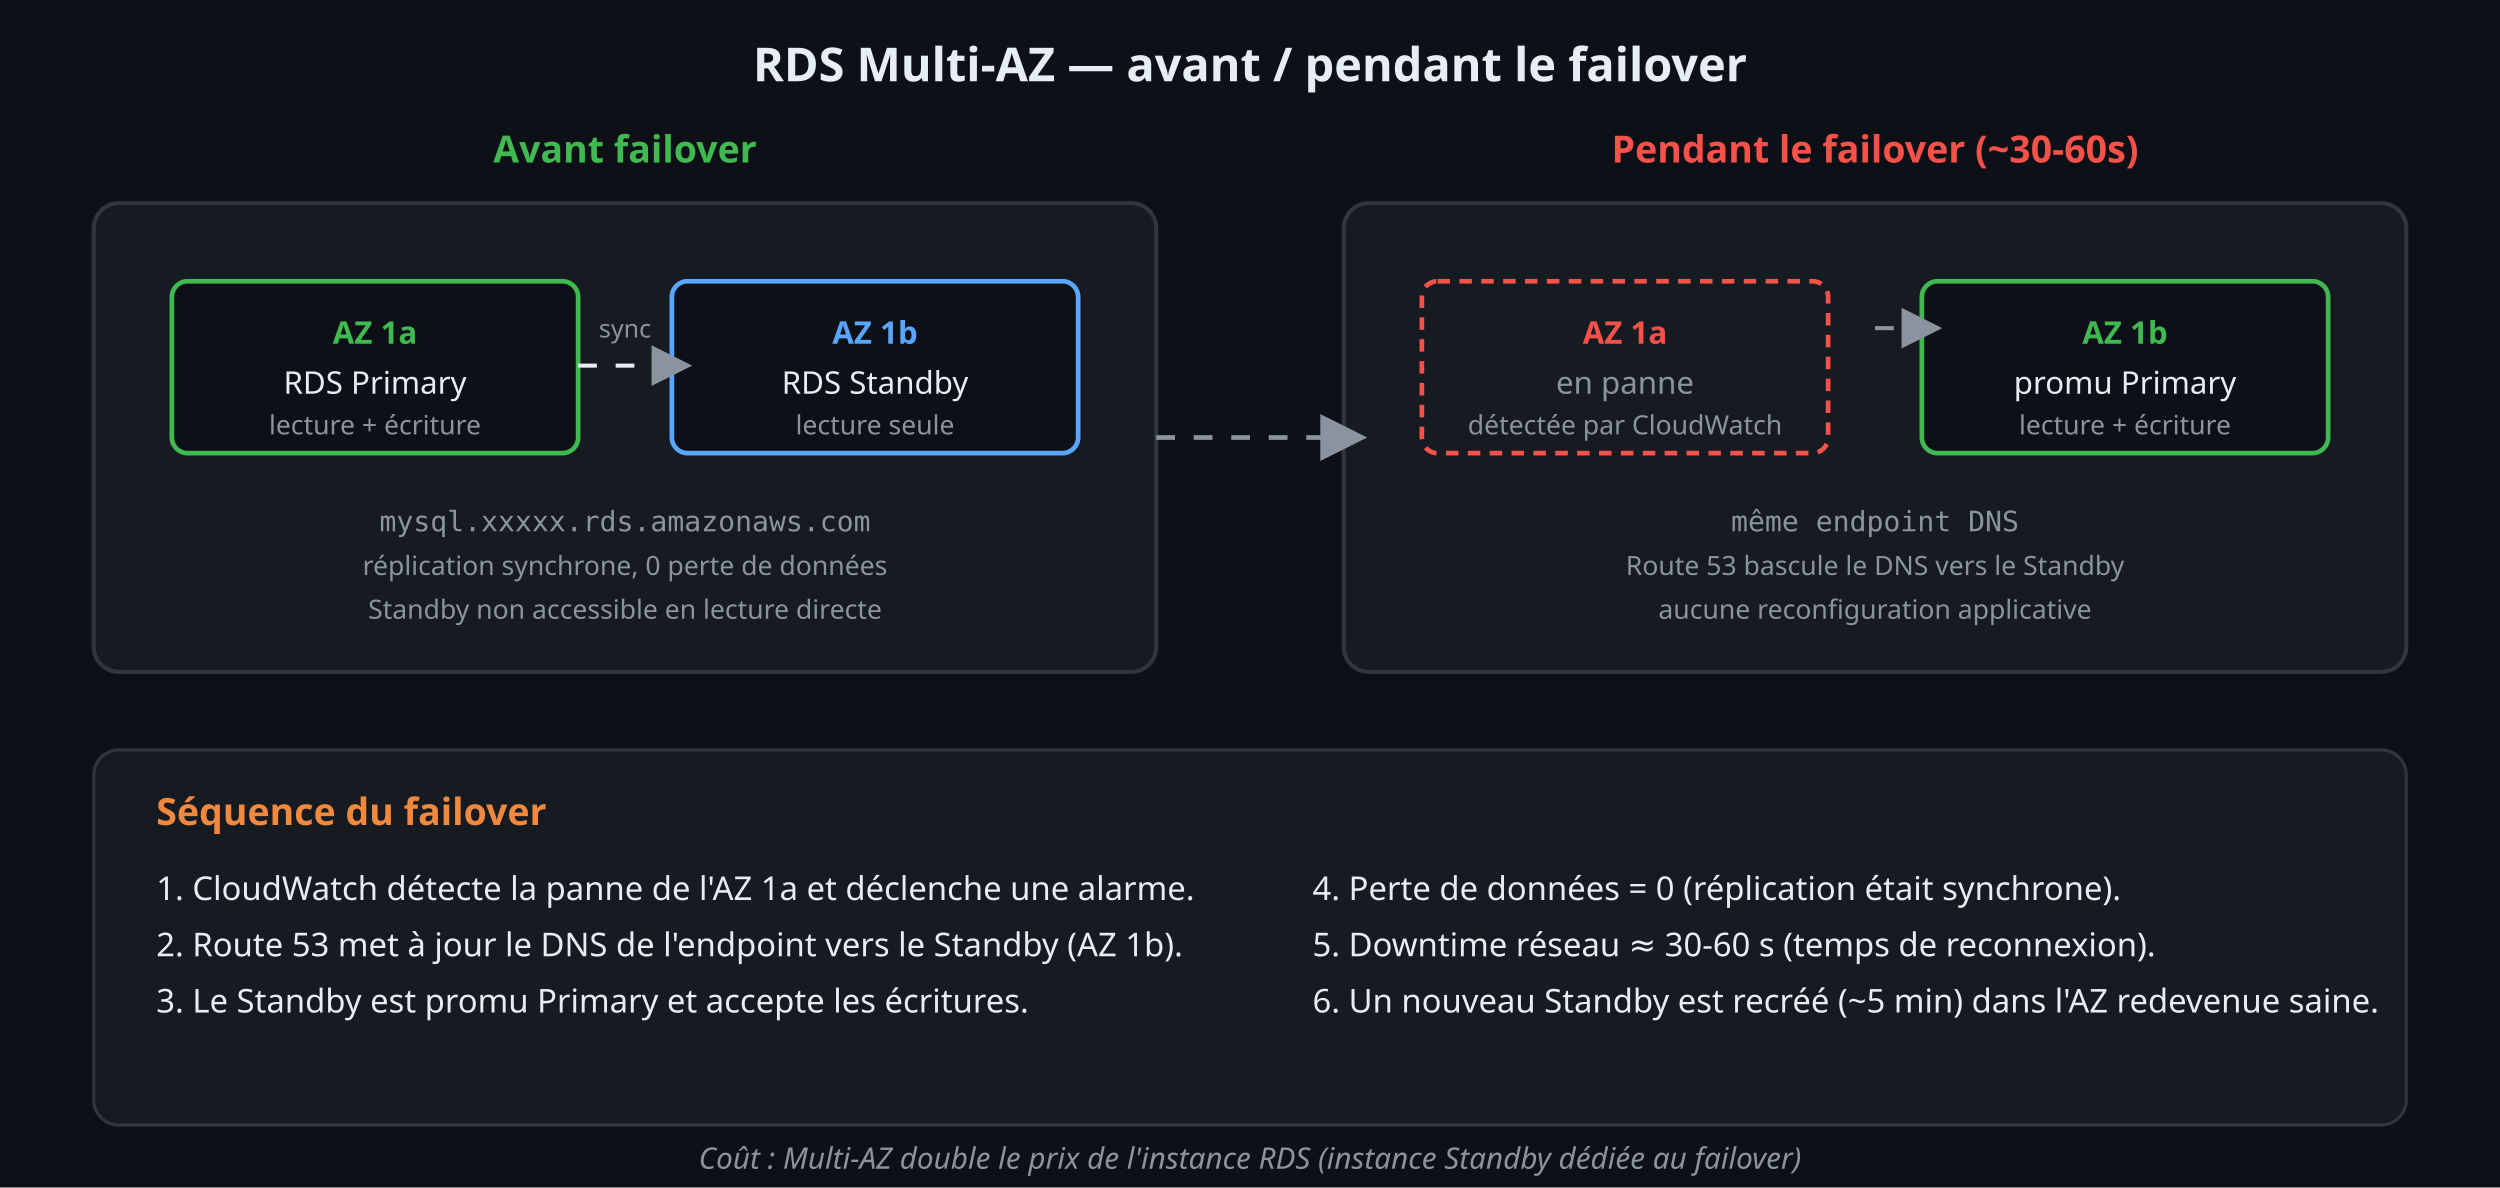
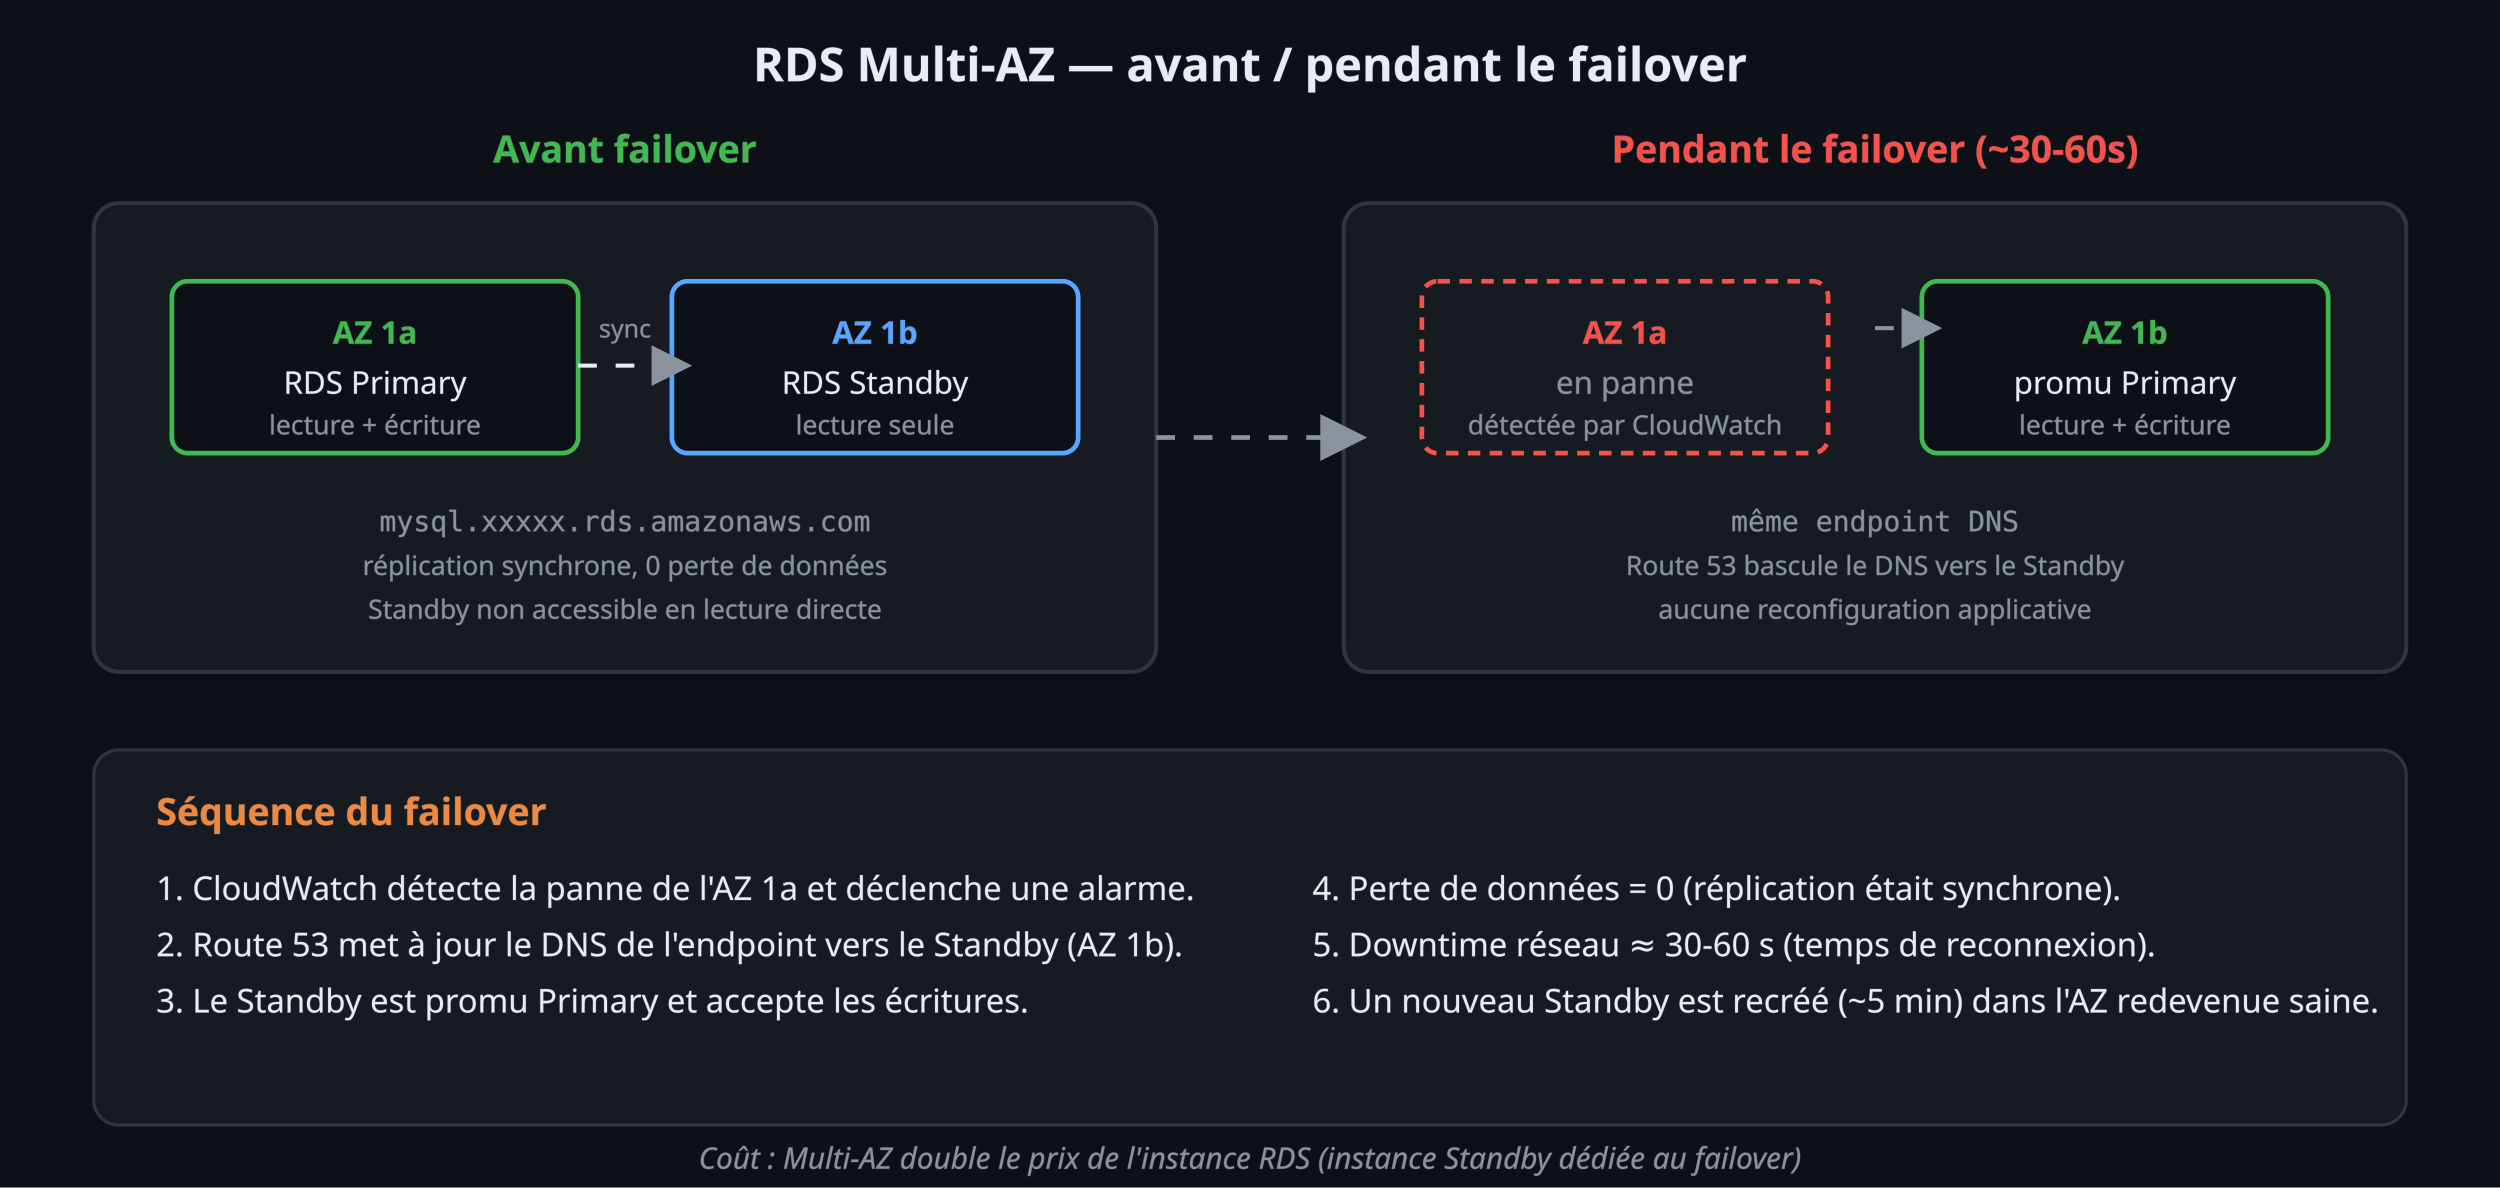
- <svg xmlns="http://www.w3.org/2000/svg" viewBox="0 0 800 380" font-family="system-ui, sans-serif">
+ <svg xmlns="http://www.w3.org/2000/svg" viewBox="0 0 800 380" font-family="system-ui, sans-serif" role="img" aria-labelledby="dawan-title dawan-desc">
+   <style id="dawan-adaptive-accessibility">
+   svg { color-scheme: light dark; isolation: isolate; text-rendering: geometricPrecision; }
+   text { font-synthesis: none; paint-order: stroke fill; stroke: rgba(248,250,252,.20); stroke-width: .28px; stroke-linejoin: round; }
+   path, line, polyline, polygon { vector-effect: non-scaling-stroke; }
+   g[id] { transition: filter .18s ease, opacity .18s ease, transform .18s ease; transform-origin: center; }
+   g[id]:hover, g[id]:focus { filter: brightness(1.13) saturate(1.10) drop-shadow(0 2px 3px rgba(14,165,233,.24)); outline: none; }
+   g[id]:hover path[marker-end], g[id]:focus path[marker-end] { stroke-dasharray: 8 5; animation: dawan-flow .8s linear infinite; }
+   .dawan-theme-backdrop { fill: #f8fafc; stroke: #94a3b8; stroke-width: 1.5; }
+   @keyframes dawan-flow { to { stroke-dashoffset: -13; } }
+   @media (prefers-color-scheme: dark) {
+     .dawan-theme-backdrop { stroke: #7dd3fc; }
+     text { stroke: rgba(2,6,23,.28); }
+   }
+   @media (prefers-reduced-motion: reduce) { g[id], g[id] path { transition: none !important; animation: none !important; } }
+   @media print { g[id] { filter: none !important; } }
+ </style>
  <rect width="800" height="380" fill="#0d1117" />
  <defs>
    <marker id="arrow-rds" markerWidth="10" markerHeight="10" refX="5" refY="5" orient="auto">
      <path d="M0,0 L10,5 L0,10 Z" fill="#8b949e" />
    </marker>
    <style>.flow{stroke-dasharray:6 6;animation:move 1.5s linear infinite}@keyframes move{to{stroke-dashoffset:-24}}@media(prefers-reduced-motion:reduce){.flow{animation:none}}</style>
  </defs>
  <text x="400" y="26" text-anchor="middle" fill="#e6edf3" font-size="15" font-weight="bold">RDS Multi-AZ — avant / pendant le failover</text>
  <text x="200" y="52" text-anchor="middle" fill="#3fb950" font-size="12" font-weight="bold">Avant failover</text>
  <rect x="30" y="65" width="340" height="150" rx="8" fill="#161b22" stroke="#30363d" stroke-width="1.3" />
  <rect x="55" y="90" width="130" height="55" rx="5" fill="#0d1117" stroke="#3fb950" stroke-width="1.5" />
  <text x="120" y="110" text-anchor="middle" fill="#3fb950" font-size="10" font-weight="bold">AZ 1a</text>
  <text x="120" y="126" text-anchor="middle" fill="#e6edf3" font-size="10">RDS Primary</text>
  <text x="120" y="139" text-anchor="middle" fill="#8b949e" font-size="8.5">lecture + écriture</text>
  <rect x="215" y="90" width="130" height="55" rx="5" fill="#0d1117" stroke="#58a6ff" stroke-width="1.5" />
  <text x="280" y="110" text-anchor="middle" fill="#58a6ff" font-size="10" font-weight="bold">AZ 1b</text>
  <text x="280" y="126" text-anchor="middle" fill="#e6edf3" font-size="10">RDS Standby</text>
  <text x="280" y="139" text-anchor="middle" fill="#8b949e" font-size="8.5">lecture seule</text>
  <line class="flow" x1="185" y1="117" x2="215" y2="117" stroke="#e6edf3" stroke-width="1.3" marker-end="url(#arrow-rds)" />
  <text x="200" y="108" text-anchor="middle" fill="#8b949e" font-size="8">sync</text>
  <text x="200" y="170" text-anchor="middle" fill="#8b949e" font-size="9" font-family="ui-monospace, monospace">mysql.xxxxx.rds.amazonaws.com</text>
  <text x="200" y="184" text-anchor="middle" fill="#8b949e" font-size="8.5">réplication synchrone, 0 perte de données</text>
  <text x="200" y="198" text-anchor="middle" fill="#8b949e" font-size="8.5">Standby non accessible en lecture directe</text>
  <text x="600" y="52" text-anchor="middle" fill="#f85149" font-size="12" font-weight="bold">Pendant le failover (~30-60s)</text>
  <rect x="430" y="65" width="340" height="150" rx="8" fill="#161b22" stroke="#30363d" stroke-width="1.3" />
  <rect x="455" y="90" width="130" height="55" rx="5" fill="#161b22" stroke="#f85149" stroke-width="1.5" stroke-dasharray="4,3" />
  <text x="520" y="110" text-anchor="middle" fill="#f85149" font-size="10" font-weight="bold">AZ 1a</text>
  <text x="520" y="126" text-anchor="middle" fill="#8b949e" font-size="10">en panne</text>
  <text x="520" y="139" text-anchor="middle" fill="#8b949e" font-size="8.5">détectée par CloudWatch</text>
  <rect x="615" y="90" width="130" height="55" rx="5" fill="#0d1117" stroke="#3fb950" stroke-width="1.5" />
  <text x="680" y="110" text-anchor="middle" fill="#3fb950" font-size="10" font-weight="bold">AZ 1b</text>
  <text x="680" y="126" text-anchor="middle" fill="#e6edf3" font-size="10">promu Primary</text>
  <text x="680" y="139" text-anchor="middle" fill="#8b949e" font-size="8.5">lecture + écriture</text>
  <line class="flow" x1="600" y1="105" x2="615" y2="105" stroke="#8b949e" stroke-width="1.3" marker-end="url(#arrow-rds)" />
  <text x="600" y="170" text-anchor="middle" fill="#8b949e" font-size="9" font-family="ui-monospace, monospace">même endpoint DNS</text>
  <text x="600" y="184" text-anchor="middle" fill="#8b949e" font-size="8.5">Route 53 bascule le DNS vers le Standby</text>
  <text x="600" y="198" text-anchor="middle" fill="#8b949e" font-size="8.5">aucune reconfiguration applicative</text>
  <line class="flow" x1="370" y1="140" x2="430" y2="140" stroke="#8b949e" stroke-width="1.5" marker-end="url(#arrow-rds)" />
  <rect x="30" y="240" width="740" height="120" rx="8" fill="#161b22" stroke="#30363d" stroke-width="1" />
  <text x="50" y="264" fill="#f0883e" font-size="12" font-weight="bold">Séquence du failover</text>
  <g font-size="10.5" fill="#e6edf3">
    <text x="50" y="288">1. CloudWatch détecte la panne de l'AZ 1a et déclenche une alarme.</text>
    <text x="50" y="306">2. Route 53 met à jour le DNS de l'endpoint vers le Standby (AZ 1b).</text>
    <text x="50" y="324">3. Le Standby est promu Primary et accepte les écritures.</text>
    <text x="420" y="288">4. Perte de données = 0 (réplication était synchrone).</text>
    <text x="420" y="306">5. Downtime réseau ≈ 30-60 s (temps de reconnexion).</text>
    <text x="420" y="324">6. Un nouveau Standby est recréé (~5 min) dans l'AZ redevenue saine.</text>
  </g>
  <text x="400" y="374" text-anchor="middle" fill="#8b949e" font-size="9.5" font-style="italic">Coût : Multi-AZ double le prix de l'instance RDS (instance Standby dédiée au failover)</text>
</svg>
